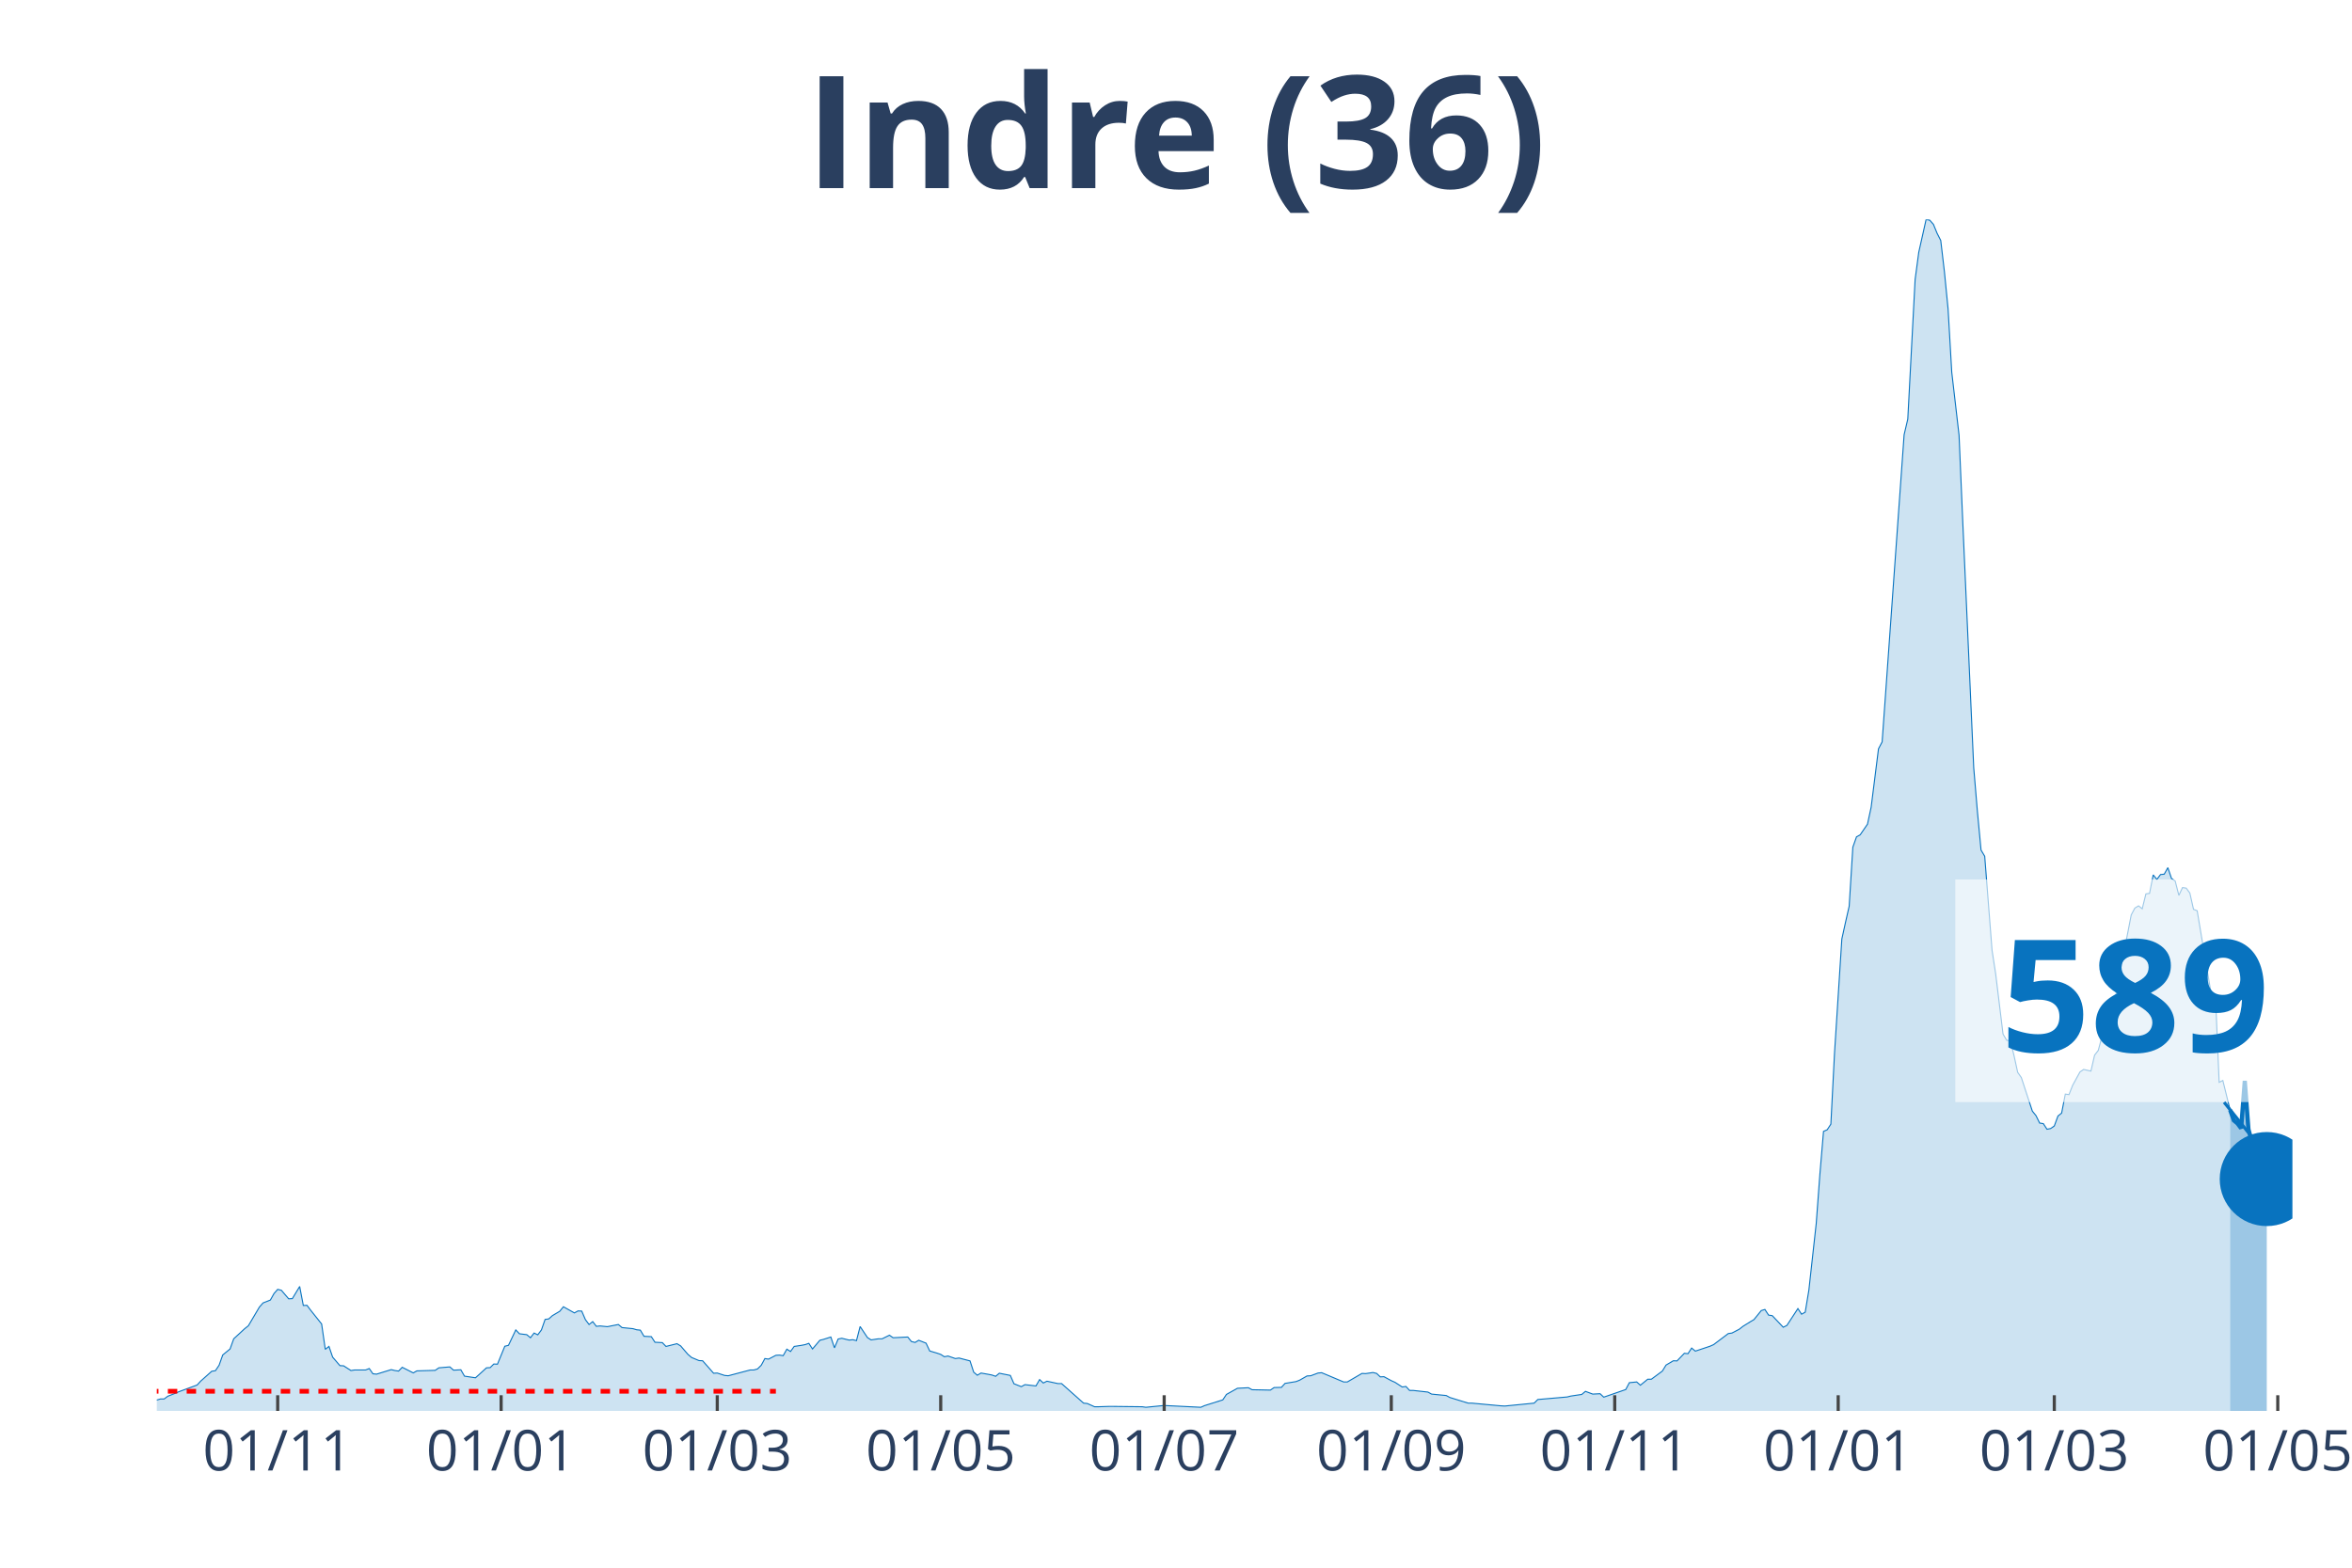
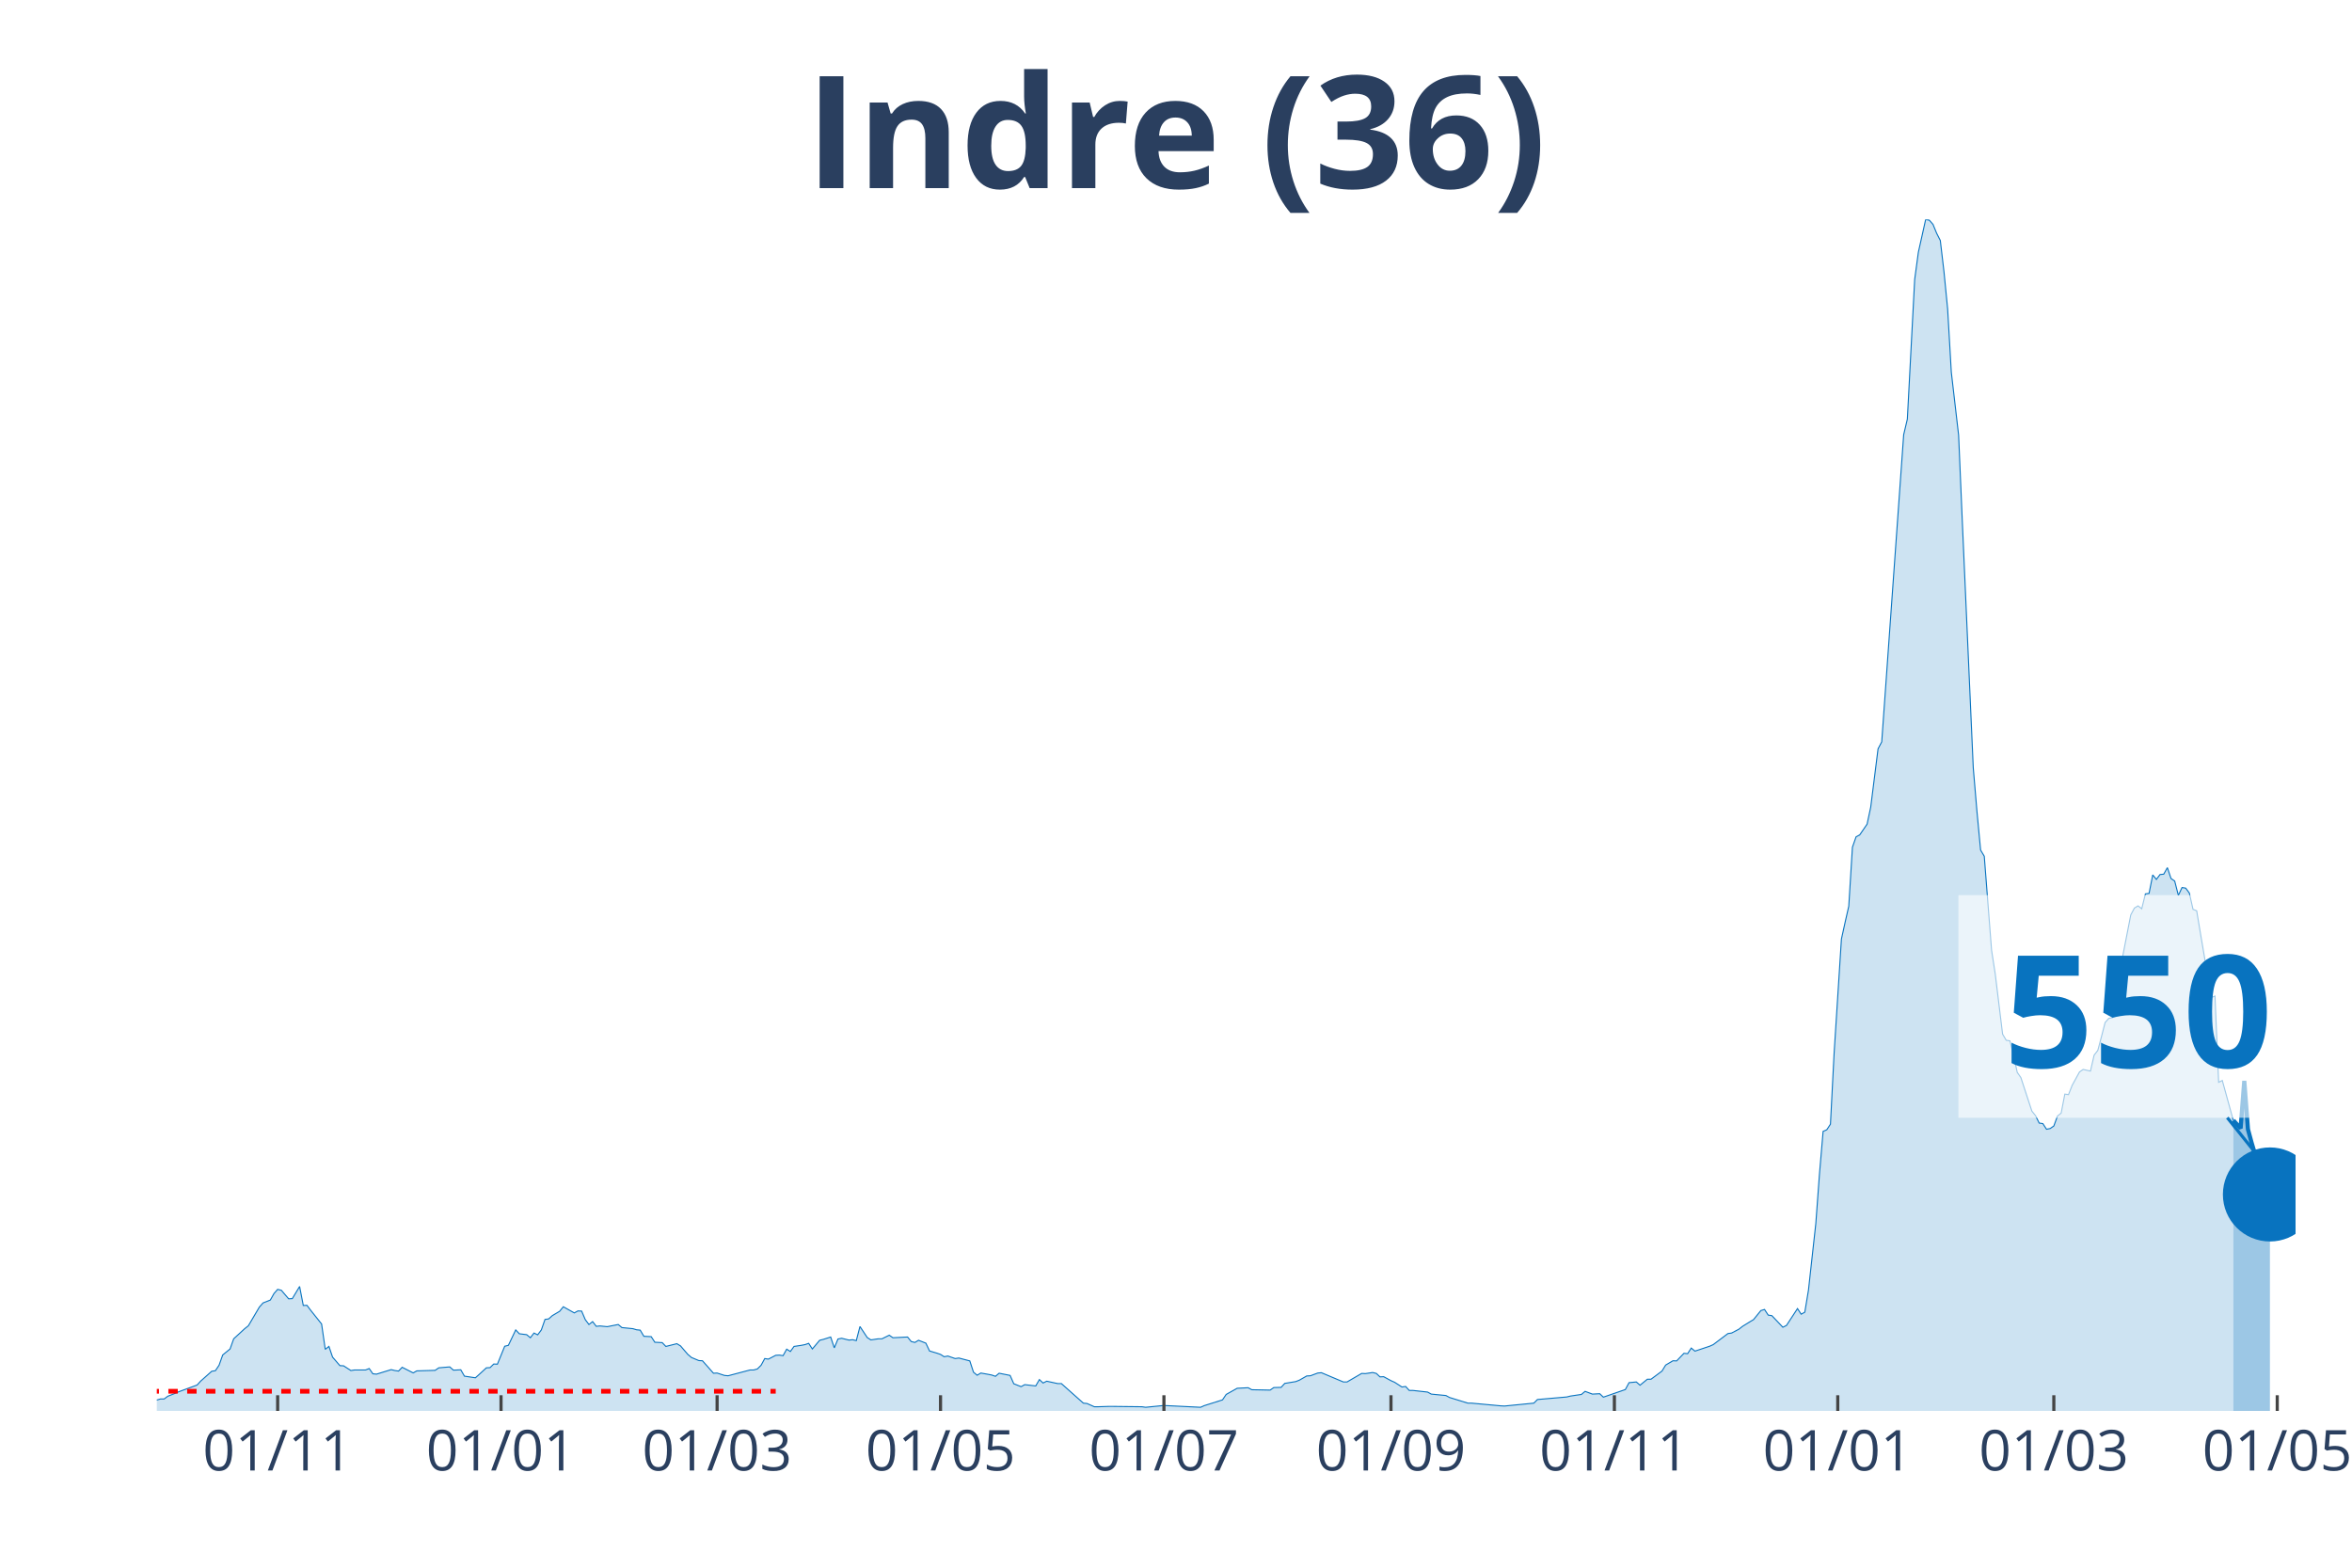
<svg xmlns="http://www.w3.org/2000/svg" class="main-svg" width="1125" height="750" style="" viewBox="0 0 750 500">
  <rect x="0" y="0" width="750" height="500" style="fill: rgb(0, 0, 0); fill-opacity: 0;" />
-   <defs id="defs-01b59f">
+   <defs id="defs-0eedf2">
    <g class="clips">
-       <clipPath id="clip01b59fxyplot" class="plotclip">
-         <rect width="681" height="380" />
+       <clipPath id="clip0eedf2xyplot" class="plotclip">
+         <rect width="682" height="380" />
      </clipPath>
-       <clipPath class="axesclip" id="clip01b59fx">
-         <rect x="50" y="0" width="681" height="500" />
+       <clipPath class="axesclip" id="clip0eedf2x">
+         <rect x="50" y="0" width="682" height="500" />
      </clipPath>
-       <clipPath class="axesclip" id="clip01b59fy">
+       <clipPath class="axesclip" id="clip0eedf2y">
        <rect x="0" y="70" width="750" height="380" />
      </clipPath>
-       <clipPath class="axesclip" id="clip01b59fxy">
-         <rect x="50" y="70" width="681" height="380" />
+       <clipPath class="axesclip" id="clip0eedf2xy">
+         <rect x="50" y="70" width="682" height="380" />
      </clipPath>
    </g>
    <g class="gradients" />
  </defs>
  <g class="bglayer">
-     <rect class="bg" x="50" y="70" width="681" height="380" style="fill: rgb(0, 0, 0); fill-opacity: 0; stroke-width: 0;" />
+     <rect class="bg" x="50" y="70" width="682" height="380" style="fill: rgb(0, 0, 0); fill-opacity: 0; stroke-width: 0;" />
  </g>
  <g class="layer-below">
    <g class="imagelayer" />
    <g class="shapelayer" />
  </g>
  <g class="cartesianlayer">
    <g class="subplot xy">
      <g class="layer-subplot">
        <g class="shapelayer" />
        <g class="imagelayer" />
      </g>
      <g class="gridlayer">
        <g class="x">
-           <path class="xgrid crisp" transform="translate(88.55,0)" d="M0,70v380" style="stroke: rgb(255, 255, 255); stroke-opacity: 1; stroke-width: 1px;" />
-           <path class="xgrid crisp" transform="translate(159.8,0)" d="M0,70v380" style="stroke: rgb(255, 255, 255); stroke-opacity: 1; stroke-width: 1px;" />
-           <path class="xgrid crisp" transform="translate(228.72,0)" d="M0,70v380" style="stroke: rgb(255, 255, 255); stroke-opacity: 1; stroke-width: 1px;" />
-           <path class="xgrid crisp" transform="translate(299.97,0)" d="M0,70v380" style="stroke: rgb(255, 255, 255); stroke-opacity: 1; stroke-width: 1px;" />
-           <path class="xgrid crisp" transform="translate(371.23,0)" d="M0,70v380" style="stroke: rgb(255, 255, 255); stroke-opacity: 1; stroke-width: 1px;" />
-           <path class="xgrid crisp" transform="translate(443.65,0)" d="M0,70v380" style="stroke: rgb(255, 255, 255); stroke-opacity: 1; stroke-width: 1px;" />
-           <path class="xgrid crisp" transform="translate(514.9,0)" d="M0,70v380" style="stroke: rgb(255, 255, 255); stroke-opacity: 1; stroke-width: 1px;" />
-           <path class="xgrid crisp" transform="translate(586.16,0)" d="M0,70v380" style="stroke: rgb(255, 255, 255); stroke-opacity: 1; stroke-width: 1px;" />
-           <path class="xgrid crisp" transform="translate(655.07,0)" d="M0,70v380" style="stroke: rgb(255, 255, 255); stroke-opacity: 1; stroke-width: 1px;" />
-           <path class="xgrid crisp" transform="translate(726.33,0)" d="M0,70v380" style="stroke: rgb(255, 255, 255); stroke-opacity: 1; stroke-width: 1px;" />
+           <path class="xgrid crisp" transform="translate(88.54,0)" d="M0,70v380" style="stroke: rgb(255, 255, 255); stroke-opacity: 1; stroke-width: 1px;" />
+           <path class="xgrid crisp" transform="translate(159.77,0)" d="M0,70v380" style="stroke: rgb(255, 255, 255); stroke-opacity: 1; stroke-width: 1px;" />
+           <path class="xgrid crisp" transform="translate(228.67,0)" d="M0,70v380" style="stroke: rgb(255, 255, 255); stroke-opacity: 1; stroke-width: 1px;" />
+           <path class="xgrid crisp" transform="translate(299.91,0)" d="M0,70v380" style="stroke: rgb(255, 255, 255); stroke-opacity: 1; stroke-width: 1px;" />
+           <path class="xgrid crisp" transform="translate(371.15,0)" d="M0,70v380" style="stroke: rgb(255, 255, 255); stroke-opacity: 1; stroke-width: 1px;" />
+           <path class="xgrid crisp" transform="translate(443.55,0)" d="M0,70v380" style="stroke: rgb(255, 255, 255); stroke-opacity: 1; stroke-width: 1px;" />
+           <path class="xgrid crisp" transform="translate(514.79,0)" d="M0,70v380" style="stroke: rgb(255, 255, 255); stroke-opacity: 1; stroke-width: 1px;" />
+           <path class="xgrid crisp" transform="translate(586.02,0)" d="M0,70v380" style="stroke: rgb(255, 255, 255); stroke-opacity: 1; stroke-width: 1px;" />
+           <path class="xgrid crisp" transform="translate(654.92,0)" d="M0,70v380" style="stroke: rgb(255, 255, 255); stroke-opacity: 1; stroke-width: 1px;" />
+           <path class="xgrid crisp" transform="translate(726.16,0)" d="M0,70v380" style="stroke: rgb(255, 255, 255); stroke-opacity: 1; stroke-width: 1px;" />
        </g>
        <g class="y" />
      </g>
      <g class="zerolinelayer" />
      <path class="xlines-below" />
      <path class="ylines-below" />
      <g class="overlines-below" />
      <g class="xaxislayer-below" />
      <g class="yaxislayer-below" />
      <g class="overaxes-below" />
-       <g class="plot" transform="translate(50, 70)" clip-path="url('#clip01b59fxyplot')">
+       <g class="plot" transform="translate(50, 70)" clip-path="url('#clip0eedf2xyplot')">
        <g class="scatterlayer mlayer">
-           <g class="trace scatter trace1d771f" style="stroke-miterlimit: 2;">
+           <g class="trace scatter tracea563ea" style="stroke-miterlimit: 2;">
            <g class="fills">
              <g>
-                 <path class="js-fill" d="M661.14,380L-158.86,380L-158.86,379.36L-116.81,379.77L-115.64,379.77L-86.44,379.94L-85.27,379.94L-45.56,378.96L-44.39,378.56L-39.72,376.71L-38.55,376.71L-23.36,377.69L-22.19,377.57L-18.69,376.3L-17.52,375.55L-15.19,375.09L-14.02,375.2L-12.85,374.68L-11.68,375.67L-3.5,376.65L-2.34,376.53L0,376.53L1.17,376.19L2.34,376.19L3.5,375.32L5.84,374.4L7.01,373.88L12.85,371.74L14.02,370.47L17.52,367.35L18.69,367.17L19.86,365.44L21.03,362.15L23.36,360.24L24.53,357L28.03,353.77L29.2,352.84L32.71,346.89L33.87,345.56L36.21,344.64L37.38,342.56L38.55,341.23L39.72,341.52L42.05,344.24L43.22,344.18L45.56,340.31L46.72,346.37L47.89,346.32L49.06,347.88L52.56,352.27L53.73,360.36L54.9,359.43L56.07,362.84L58.4,365.56L59.57,365.61L61.91,367.12L63.08,366.94L66.58,366.94L67.75,366.48L68.92,368.16L70.09,368.27L74.76,366.83L75.93,367.12L77.09,367.29L78.26,366.08L81.77,367.87L82.93,367.23L88.78,367.06L89.94,366.25L93.45,365.96L94.62,367L96.95,366.88L98.12,368.91L101.62,369.43L102.79,368.39L105.13,366.25L106.3,366.19L107.46,365.04L108.63,365.09L110.97,359.37L112.14,359.08L114.47,354.17L115.64,355.39L117.98,355.68L119.15,356.66L120.31,355.16L121.48,355.73L122.65,354.17L123.82,350.82L124.99,350.65L126.15,349.61L128.49,348.22L129.66,346.78L133.16,348.74L134.33,348.11L135.5,348.16L136.67,350.88L137.84,352.44L139,351.52L140.17,353.02L141.34,352.9L143.68,353.13L144.84,352.9L147.18,352.44L148.35,353.42L151.85,353.77L153.02,354.12L154.19,354.23L155.36,356.2L157.69,356.31L158.86,358.1L161.2,358.22L162.37,359.43L165.87,358.56L167.04,359.26L169.37,361.97L170.54,362.96L172.88,363.94L174.05,364L177.55,367.98L178.72,367.92L181.05,368.68L182.22,368.79L189.23,366.94L190.4,366.94L191.57,366.6L192.74,365.44L193.9,363.3L195.07,363.48L197.41,362.26L198.58,362.2L199.74,362.38L200.91,360.3L202.08,361.05L203.25,359.43L205.58,359.08L206.75,358.85L207.92,358.45L209.09,360.24L211.43,357.47L212.59,357.18L214.93,356.43L216.1,359.89L217.27,357.06L218.43,356.83L220.77,357.41L221.94,357.29L223.11,357.58L224.27,353.08L226.61,356.6L227.78,357.35L230.11,357L231.28,357L233.62,355.85L234.79,356.66L239.46,356.43L240.63,357.87L241.8,358.16L242.96,357.47L245.3,358.39L246.47,360.88L248.8,361.57L249.97,361.97L251.14,362.72L252.31,362.49L254.64,363.3L255.81,363.13L259.32,364.05L260.49,367.64L261.65,368.62L262.82,367.92L265.16,368.33L266.33,368.56L267.49,368.96L268.66,367.98L272.17,368.68L273.33,371.33L275.67,372.26L276.84,371.62L280.34,372.03L281.51,370L282.68,371.1L283.85,370.52L287.35,371.28L288.52,371.28L295.53,377.52L296.7,377.63L299.03,378.67L300.2,378.67L303.7,378.56L304.87,378.56L314.22,378.67L315.39,378.84L320.06,378.38L321.23,378.27L332.91,378.84L334.08,378.32L339.92,376.48L341.08,374.74L344.59,372.78L345.76,372.72L348.09,372.6L349.26,373.24L355.1,373.36L356.27,372.55L358.61,372.49L359.77,371.22L363.28,370.64L364.45,370.18L366.78,368.85L367.95,368.79L370.29,367.92L371.45,367.81L378.46,370.76L379.63,370.76L384.3,368.04L385.47,368.1L387.81,367.75L388.98,368.04L390.14,369.14L391.31,369.08L393.65,370.35L394.82,370.87L397.15,372.37L398.32,372.2L399.49,373.47L400.66,373.47L405.33,373.99L406.5,374.63L411.17,375.09L412.34,375.72L418.18,377.52L419.35,377.52L428.69,378.38L429.86,378.44L439.2,377.52L440.37,376.36L449.72,375.55L450.89,375.26L454.39,374.74L455.56,373.76L457.89,374.63L459.06,374.57L460.23,374.51L461.4,375.61L468.41,373.18L469.57,370.99L471.91,370.76L473.08,371.8L475.42,369.89L476.58,369.89L480.09,367.29L481.26,365.38L483.59,364L484.76,364.05L487.1,361.63L488.26,361.74L489.43,359.95L490.6,360.93L495.27,359.37L496.44,358.85L501.11,355.33L502.28,355.16L504.62,353.94L505.79,353.02L508.12,351.57L509.29,350.88L511.63,347.99L512.79,347.64L513.96,349.44L515.13,349.61L518.63,353.31L519.8,352.73L523.31,347.36L524.48,349.15L525.64,348.51L526.81,341.46L529.15,320.26L530.32,304.54L531.48,290.85L532.65,290.33L533.82,288.54L534.99,265.83L537.32,229.49L538.49,224.18L539.66,219.03L540.83,200.2L542,196.9L543.16,196.27L545.5,192.86L546.67,187.43L549.01,168.82L550.17,166.63L557.18,68.64L558.35,63.67L560.69,19.12L561.85,10.46L564.19,0L565.36,0.23L566.53,1.56L567.69,4.39L568.86,6.7L570.03,16.64L571.2,28.54L572.37,48.71L574.7,68.81L575.87,96.14L579.38,174.89L580.54,188.7L581.71,201.12L582.88,203.09L585.22,233.07L586.38,240.64L588.72,259.82L589.89,261.79L591.06,261.96L592.22,266.64L593.39,272.01L594.56,273.69L598.07,284.38L599.23,285.82L600.4,288.19L601.57,288.37L602.74,290.16L603.91,289.93L605.07,289.12L606.24,285.94L607.41,285.01L608.58,278.95L609.75,279.12L610.91,276.17L613.25,271.9L614.42,271.09L616.75,271.61L617.92,266.53L619.09,265.02L620.26,260.63L621.43,256.13L622.6,254.8L623.76,254.57L624.93,245.78L629.6,221.81L630.77,219.61L631.94,218.92L633.11,219.84L634.28,215.1L635.44,214.93L636.61,209.04L637.78,210.48L638.95,208.92L640.12,208.81L641.28,206.73L642.45,210.19L643.62,211L644.79,215.57L645.96,213.08L647.13,213.26L648.29,214.82L649.46,220.02L650.63,220.48L651.8,227.47L655.3,248.15L656.47,247.69L657.64,275.19L658.81,274.61L661.14,284.03" style="fill: rgb(8, 115, 191); fill-opacity: 0.2; stroke-width: 0;" />
+                 <path class="js-fill" d="M662.15,380L-158.82,380L-158.82,379.36L-116.78,379.77L-115.61,379.77L-86.42,379.94L-85.25,379.94L-45.54,378.96L-44.38,378.56L-39.71,376.71L-38.54,376.71L-23.36,377.69L-22.19,377.57L-18.68,376.3L-17.52,375.55L-15.18,375.09L-14.01,375.2L-12.85,374.68L-11.68,375.67L-3.5,376.65L-2.34,376.53L0,376.53L1.17,376.19L2.34,376.19L3.5,375.32L5.84,374.4L7.01,373.88L12.85,371.74L14.01,370.47L17.52,367.35L18.68,367.17L19.85,365.44L21.02,362.15L23.36,360.24L24.52,357L28.03,353.77L29.2,352.84L32.7,346.89L33.87,345.56L36.2,344.64L37.37,342.56L38.54,341.23L39.71,341.52L42.04,344.24L43.21,344.18L45.54,340.31L46.71,346.37L47.88,346.32L49.05,347.88L52.55,352.27L53.72,360.36L54.89,359.43L56.05,362.84L58.39,365.56L59.56,365.61L61.89,367.12L63.06,366.94L66.57,366.94L67.73,366.48L68.9,368.16L70.07,368.27L74.74,366.83L75.91,367.12L77.08,367.29L78.24,366.08L81.75,367.87L82.91,367.23L88.75,367.06L89.92,366.25L93.42,365.96L94.59,367L96.93,366.88L98.1,368.91L101.6,369.43L102.77,368.39L105.1,366.25L106.27,366.19L107.44,365.04L108.61,365.09L110.94,359.37L112.11,359.08L114.45,354.17L115.61,355.39L117.95,355.68L119.12,356.66L120.28,355.16L121.45,355.73L122.62,354.17L123.79,350.82L124.96,350.65L126.12,349.61L128.46,348.22L129.63,346.78L133.13,348.74L134.3,348.11L135.47,348.16L136.63,350.88L137.8,352.44L138.97,351.52L140.14,353.02L141.3,352.9L143.64,353.13L144.81,352.9L147.14,352.44L148.31,353.42L151.82,353.77L152.98,354.12L154.15,354.23L155.32,356.2L157.65,356.31L158.82,358.1L161.16,358.22L162.33,359.43L165.83,358.56L167,359.26L169.33,361.97L170.5,362.96L172.84,363.94L174,364L177.51,367.98L178.67,367.92L181.01,368.68L182.18,368.79L189.18,366.94L190.35,366.94L191.52,366.6L192.69,365.44L193.86,363.3L195.02,363.48L197.36,362.26L198.53,362.2L199.7,362.38L200.86,360.3L202.03,361.05L203.2,359.43L205.53,359.08L206.7,358.85L207.87,358.45L209.04,360.24L211.37,357.47L212.54,357.18L214.88,356.43L216.04,359.89L217.21,357.06L218.38,356.83L220.72,357.41L221.88,357.29L223.05,357.58L224.22,353.08L226.55,356.6L227.72,357.35L230.06,357L231.23,357L233.56,355.85L234.73,356.66L239.4,356.43L240.57,357.87L241.74,358.16L242.9,357.47L245.24,358.39L246.41,360.88L248.74,361.57L249.91,361.97L251.08,362.72L252.25,362.49L254.58,363.3L255.75,363.13L259.25,364.05L260.42,367.64L261.59,368.62L262.76,367.92L265.09,368.33L266.26,368.56L267.43,368.96L268.6,367.98L272.1,368.68L273.27,371.33L275.6,372.26L276.77,371.62L280.27,372.03L281.44,370L282.61,371.1L283.78,370.52L287.28,371.28L288.45,371.28L295.46,377.52L296.62,377.63L298.96,378.67L300.13,378.67L303.63,378.56L304.8,378.56L314.14,378.67L315.31,378.84L319.98,378.38L321.15,378.27L332.83,378.84L333.99,378.32L339.83,376.48L341,374.74L344.5,372.78L345.67,372.72L348.01,372.6L349.17,373.24L355.01,373.36L356.18,372.55L358.52,372.49L359.68,371.22L363.19,370.64L364.36,370.18L366.69,368.85L367.86,368.79L370.2,367.92L371.36,367.81L378.37,370.76L379.54,370.76L384.21,368.04L385.38,368.1L387.71,367.75L388.88,368.04L390.05,369.14L391.22,369.08L393.55,370.35L394.72,370.87L397.05,372.37L398.22,372.2L399.39,373.47L400.56,373.47L405.23,373.99L406.4,374.63L411.07,375.09L412.24,375.72L418.08,377.52L419.24,377.52L428.59,378.38L429.75,378.44L439.1,377.52L440.26,376.36L449.61,375.55L450.77,375.26L454.28,374.74L455.45,373.76L457.78,374.63L458.95,374.57L460.12,374.51L461.28,375.61L468.29,373.18L469.46,370.99L471.79,370.76L472.96,371.8L475.3,369.89L476.47,369.89L479.97,367.29L481.14,365.38L483.47,364L484.64,364.05L486.98,361.63L488.14,361.74L489.31,359.95L490.48,360.93L495.15,359.37L496.32,358.85L500.99,355.33L502.16,355.16L504.49,353.94L505.66,353.02L508,351.57L509.16,350.88L511.5,347.99L512.67,347.64L513.84,349.44L515,349.61L518.51,353.31L519.67,352.73L523.18,347.36L524.35,349.15L525.51,348.51L526.68,341.46L529.02,320.26L530.18,304.54L531.35,290.85L532.52,290.33L533.69,288.54L534.86,265.83L537.19,229.49L538.36,224.18L539.53,219.03L540.7,200.2L541.86,196.9L543.03,196.27L545.37,192.86L546.53,187.43L548.87,168.82L550.04,166.63L557.04,68.64L558.21,63.67L560.55,19.12L561.72,10.46L564.05,0L565.22,0.23L566.39,1.56L567.55,4.39L568.72,6.7L569.89,16.64L571.06,28.54L572.23,48.71L574.56,68.81L575.73,96.14L579.23,174.89L580.4,188.7L581.57,201.12L582.74,203.09L585.07,233.07L586.24,240.64L588.58,259.82L589.74,261.79L590.91,261.96L592.08,266.64L593.25,272.01L594.41,273.69L597.92,284.38L599.09,285.82L600.25,288.19L601.42,288.37L602.59,290.16L603.76,289.93L604.92,289.12L606.09,285.94L607.26,285.01L608.43,278.95L609.6,279.12L610.76,276.17L613.1,271.9L614.27,271.09L616.6,271.61L617.77,266.53L618.94,265.02L620.11,260.63L621.27,256.13L622.44,254.8L623.61,254.57L624.78,245.78L629.45,221.81L630.62,219.61L631.78,218.92L632.95,219.84L634.12,215.1L635.29,214.93L636.46,209.04L637.62,210.48L638.79,208.92L639.96,208.81L641.13,206.73L642.29,210.19L643.46,211L644.63,215.57L645.8,213.08L646.97,213.26L648.13,214.82L649.3,220.02L650.47,220.48L651.64,227.47L655.14,248.15L656.31,247.69L657.48,275.19L658.64,274.61L662.15,287.33" style="fill: rgb(8, 115, 191); fill-opacity: 0.2; stroke-width: 0;" />
              </g>
            </g>
            <g class="errorbars" />
            <g class="lines">
-               <path class="js-line" d="M-158.86,379.36L-116.81,379.77L-115.64,379.77L-86.44,379.94L-85.27,379.94L-45.56,378.96L-44.39,378.56L-39.72,376.71L-38.55,376.71L-23.36,377.69L-22.19,377.57L-18.69,376.3L-17.52,375.55L-15.19,375.09L-14.02,375.2L-12.85,374.68L-11.68,375.67L-3.5,376.65L-2.34,376.53L0,376.53L1.17,376.19L2.34,376.19L3.5,375.32L5.84,374.4L7.01,373.88L12.85,371.74L14.02,370.47L17.52,367.35L18.69,367.17L19.86,365.44L21.03,362.15L23.36,360.24L24.53,357L28.03,353.77L29.2,352.84L32.71,346.89L33.87,345.56L36.21,344.64L37.38,342.56L38.55,341.23L39.72,341.52L42.05,344.24L43.22,344.18L45.56,340.31L46.72,346.37L47.89,346.32L49.06,347.88L52.56,352.27L53.73,360.36L54.9,359.43L56.07,362.84L58.4,365.56L59.57,365.61L61.91,367.12L63.08,366.94L66.58,366.94L67.75,366.48L68.92,368.16L70.09,368.27L74.76,366.83L75.93,367.12L77.09,367.29L78.26,366.08L81.77,367.87L82.93,367.23L88.78,367.06L89.94,366.25L93.45,365.96L94.62,367L96.95,366.88L98.12,368.91L101.62,369.43L102.79,368.39L105.13,366.25L106.3,366.19L107.46,365.04L108.63,365.09L110.97,359.37L112.14,359.08L114.47,354.17L115.64,355.39L117.98,355.68L119.15,356.66L120.31,355.16L121.48,355.73L122.65,354.17L123.82,350.82L124.99,350.65L126.15,349.61L128.49,348.22L129.66,346.78L133.16,348.74L134.33,348.11L135.5,348.16L136.67,350.88L137.84,352.44L139,351.52L140.17,353.02L141.34,352.9L143.68,353.13L144.84,352.9L147.18,352.44L148.35,353.42L151.85,353.77L153.02,354.12L154.19,354.23L155.36,356.2L157.69,356.31L158.86,358.1L161.2,358.22L162.37,359.43L165.87,358.56L167.04,359.26L169.37,361.97L170.54,362.96L172.88,363.94L174.05,364L177.55,367.98L178.72,367.92L181.05,368.68L182.22,368.79L189.23,366.94L190.4,366.94L191.57,366.6L192.74,365.44L193.9,363.3L195.07,363.48L197.41,362.26L198.58,362.2L199.74,362.38L200.91,360.3L202.08,361.05L203.25,359.43L205.58,359.08L206.75,358.85L207.92,358.45L209.09,360.24L211.43,357.47L212.59,357.18L214.93,356.43L216.1,359.89L217.27,357.06L218.43,356.83L220.77,357.41L221.94,357.29L223.11,357.58L224.27,353.08L226.61,356.6L227.78,357.35L230.11,357L231.28,357L233.62,355.85L234.79,356.66L239.46,356.43L240.63,357.87L241.8,358.16L242.96,357.47L245.3,358.39L246.47,360.88L248.8,361.57L249.97,361.97L251.14,362.72L252.31,362.49L254.64,363.3L255.81,363.13L259.32,364.05L260.49,367.64L261.65,368.62L262.82,367.92L265.16,368.33L266.33,368.56L267.49,368.96L268.66,367.98L272.17,368.68L273.33,371.33L275.67,372.26L276.84,371.62L280.34,372.03L281.51,370L282.68,371.1L283.85,370.52L287.35,371.28L288.52,371.28L295.53,377.52L296.7,377.63L299.03,378.67L300.2,378.67L303.7,378.56L304.87,378.56L314.22,378.67L315.39,378.84L320.06,378.38L321.23,378.27L332.91,378.84L334.08,378.32L339.92,376.48L341.08,374.74L344.59,372.78L345.76,372.72L348.09,372.6L349.26,373.24L355.1,373.36L356.27,372.55L358.61,372.49L359.77,371.22L363.28,370.64L364.45,370.18L366.78,368.85L367.95,368.79L370.29,367.92L371.45,367.81L378.46,370.76L379.63,370.76L384.3,368.04L385.47,368.1L387.81,367.75L388.98,368.04L390.14,369.14L391.31,369.08L393.65,370.35L394.82,370.87L397.15,372.37L398.32,372.2L399.49,373.47L400.66,373.47L405.33,373.99L406.5,374.63L411.17,375.09L412.34,375.72L418.18,377.52L419.35,377.52L428.69,378.38L429.86,378.44L439.2,377.52L440.37,376.36L449.72,375.55L450.89,375.26L454.39,374.74L455.56,373.76L457.89,374.63L459.06,374.57L460.23,374.51L461.4,375.61L468.41,373.18L469.57,370.99L471.91,370.76L473.08,371.8L475.42,369.89L476.58,369.89L480.09,367.29L481.26,365.38L483.59,364L484.76,364.05L487.1,361.63L488.26,361.74L489.43,359.95L490.6,360.93L495.27,359.37L496.44,358.85L501.11,355.33L502.28,355.16L504.62,353.94L505.79,353.02L508.12,351.57L509.29,350.88L511.63,347.99L512.79,347.64L513.96,349.44L515.13,349.61L518.63,353.31L519.8,352.73L523.31,347.36L524.48,349.15L525.64,348.51L526.81,341.46L529.15,320.26L530.32,304.54L531.48,290.85L532.65,290.33L533.82,288.54L534.99,265.83L537.32,229.49L538.49,224.18L539.66,219.03L540.83,200.2L542,196.9L543.16,196.27L545.5,192.86L546.67,187.43L549.01,168.82L550.17,166.63L557.18,68.64L558.35,63.67L560.69,19.12L561.85,10.46L564.19,0L565.36,0.23L566.53,1.56L567.69,4.39L568.86,6.7L570.03,16.64L571.2,28.54L572.37,48.71L574.7,68.81L575.87,96.14L579.38,174.89L580.54,188.7L581.71,201.12L582.88,203.09L585.22,233.07L586.38,240.64L588.72,259.82L589.89,261.79L591.06,261.96L592.22,266.64L593.39,272.01L594.56,273.69L598.07,284.38L599.23,285.82L600.4,288.19L601.57,288.37L602.74,290.16L603.91,289.93L605.07,289.12L606.24,285.94L607.41,285.01L608.58,278.95L609.75,279.12L610.91,276.17L613.25,271.9L614.42,271.09L616.75,271.61L617.92,266.53L619.09,265.02L620.26,260.63L621.43,256.13L622.6,254.8L623.76,254.57L624.93,245.78L629.6,221.81L630.77,219.61L631.94,218.92L633.11,219.84L634.28,215.1L635.44,214.93L636.61,209.04L637.78,210.48L638.95,208.92L640.12,208.81L641.28,206.73L642.45,210.19L643.62,211L644.79,215.57L645.96,213.08L647.13,213.26L648.29,214.82L649.46,220.02L650.63,220.48L651.8,227.47L655.3,248.15L656.47,247.69L657.64,275.19L658.81,274.61L661.14,284.03" style="vector-effect: non-scaling-stroke; fill: none; stroke: rgb(8, 115, 191); stroke-opacity: 1; stroke-width: 0.5px; opacity: 1;" />
+               <path class="js-line" d="M-158.82,379.36L-116.78,379.77L-115.61,379.77L-86.42,379.94L-85.25,379.94L-45.54,378.96L-44.38,378.56L-39.71,376.71L-38.54,376.71L-23.36,377.69L-22.19,377.57L-18.68,376.3L-17.52,375.55L-15.18,375.09L-14.01,375.2L-12.85,374.68L-11.68,375.67L-3.5,376.65L-2.34,376.53L0,376.53L1.17,376.19L2.34,376.19L3.5,375.32L5.84,374.4L7.01,373.88L12.85,371.74L14.01,370.47L17.52,367.35L18.68,367.17L19.85,365.44L21.02,362.15L23.36,360.24L24.52,357L28.03,353.77L29.2,352.84L32.7,346.89L33.87,345.56L36.2,344.64L37.37,342.56L38.54,341.23L39.71,341.52L42.04,344.24L43.21,344.18L45.54,340.31L46.71,346.37L47.88,346.32L49.05,347.88L52.55,352.27L53.72,360.36L54.89,359.43L56.05,362.84L58.39,365.56L59.56,365.61L61.89,367.12L63.06,366.94L66.57,366.94L67.73,366.48L68.9,368.16L70.07,368.27L74.74,366.83L75.91,367.12L77.08,367.29L78.24,366.08L81.75,367.87L82.91,367.23L88.75,367.06L89.92,366.25L93.42,365.96L94.59,367L96.93,366.88L98.1,368.91L101.6,369.43L102.77,368.39L105.1,366.25L106.27,366.19L107.44,365.04L108.61,365.09L110.94,359.37L112.11,359.08L114.45,354.17L115.61,355.39L117.95,355.68L119.12,356.66L120.28,355.16L121.45,355.73L122.62,354.17L123.79,350.82L124.96,350.65L126.12,349.61L128.46,348.22L129.63,346.78L133.13,348.74L134.3,348.11L135.47,348.16L136.63,350.88L137.8,352.44L138.97,351.52L140.14,353.02L141.3,352.9L143.64,353.13L144.81,352.9L147.14,352.44L148.31,353.42L151.82,353.77L152.98,354.12L154.15,354.23L155.32,356.2L157.65,356.31L158.82,358.1L161.16,358.22L162.33,359.43L165.83,358.56L167,359.26L169.33,361.97L170.5,362.96L172.84,363.94L174,364L177.51,367.98L178.67,367.92L181.01,368.68L182.18,368.79L189.18,366.94L190.35,366.94L191.52,366.6L192.69,365.44L193.86,363.3L195.02,363.48L197.36,362.26L198.53,362.2L199.7,362.38L200.86,360.3L202.03,361.05L203.2,359.43L205.53,359.08L206.7,358.85L207.87,358.45L209.04,360.24L211.37,357.47L212.54,357.18L214.88,356.43L216.04,359.89L217.21,357.06L218.38,356.83L220.72,357.41L221.88,357.29L223.05,357.58L224.22,353.08L226.55,356.6L227.72,357.35L230.06,357L231.23,357L233.56,355.85L234.73,356.66L239.4,356.43L240.57,357.87L241.74,358.16L242.9,357.47L245.24,358.39L246.41,360.88L248.74,361.57L249.91,361.97L251.08,362.72L252.25,362.49L254.58,363.3L255.75,363.13L259.25,364.05L260.42,367.64L261.59,368.62L262.76,367.92L265.09,368.33L266.26,368.56L267.43,368.96L268.6,367.98L272.1,368.68L273.27,371.33L275.6,372.26L276.77,371.62L280.27,372.03L281.44,370L282.61,371.1L283.78,370.52L287.28,371.28L288.45,371.28L295.46,377.52L296.62,377.63L298.96,378.67L300.13,378.67L303.63,378.56L304.8,378.56L314.14,378.67L315.31,378.84L319.98,378.38L321.15,378.27L332.83,378.84L333.99,378.32L339.83,376.48L341,374.74L344.5,372.78L345.67,372.72L348.01,372.6L349.17,373.24L355.01,373.36L356.18,372.55L358.52,372.49L359.68,371.22L363.19,370.64L364.36,370.18L366.69,368.85L367.86,368.79L370.2,367.92L371.36,367.81L378.37,370.76L379.54,370.76L384.21,368.04L385.38,368.1L387.71,367.75L388.88,368.04L390.05,369.14L391.22,369.08L393.55,370.35L394.72,370.87L397.05,372.37L398.22,372.2L399.39,373.47L400.56,373.47L405.23,373.99L406.4,374.63L411.07,375.09L412.24,375.72L418.08,377.52L419.24,377.52L428.59,378.38L429.75,378.44L439.1,377.52L440.26,376.36L449.61,375.55L450.77,375.26L454.28,374.74L455.45,373.76L457.78,374.63L458.95,374.57L460.12,374.51L461.28,375.61L468.29,373.18L469.46,370.99L471.79,370.76L472.96,371.8L475.3,369.89L476.47,369.89L479.97,367.29L481.14,365.38L483.47,364L484.64,364.05L486.98,361.63L488.14,361.74L489.31,359.95L490.48,360.93L495.15,359.37L496.32,358.85L500.99,355.33L502.16,355.16L504.49,353.94L505.66,353.02L508,351.57L509.16,350.88L511.5,347.99L512.67,347.64L513.84,349.44L515,349.61L518.51,353.31L519.67,352.73L523.18,347.36L524.35,349.15L525.51,348.51L526.68,341.46L529.02,320.26L530.18,304.54L531.35,290.85L532.52,290.33L533.69,288.54L534.86,265.83L537.19,229.49L538.36,224.18L539.53,219.03L540.7,200.2L541.86,196.9L543.03,196.27L545.37,192.86L546.53,187.43L548.87,168.82L550.04,166.63L557.04,68.64L558.21,63.67L560.55,19.12L561.72,10.46L564.05,0L565.22,0.23L566.39,1.56L567.55,4.39L568.72,6.7L569.89,16.64L571.06,28.54L572.23,48.71L574.56,68.81L575.73,96.14L579.23,174.89L580.4,188.7L581.57,201.12L582.74,203.09L585.07,233.07L586.24,240.64L588.58,259.82L589.74,261.79L590.91,261.96L592.08,266.64L593.25,272.01L594.41,273.69L597.92,284.38L599.09,285.82L600.25,288.19L601.42,288.37L602.59,290.16L603.76,289.93L604.92,289.12L606.09,285.94L607.26,285.01L608.43,278.95L609.6,279.12L610.76,276.17L613.1,271.9L614.27,271.09L616.6,271.61L617.77,266.53L618.94,265.02L620.11,260.63L621.27,256.13L622.44,254.8L623.61,254.57L624.78,245.78L629.45,221.81L630.62,219.61L631.78,218.92L632.95,219.84L634.12,215.1L635.29,214.93L636.46,209.04L637.62,210.48L638.79,208.92L639.96,208.81L641.13,206.73L642.29,210.19L643.46,211L644.63,215.57L645.8,213.08L646.97,213.26L648.13,214.82L649.3,220.02L650.47,220.48L651.64,227.47L655.14,248.15L656.31,247.69L657.48,275.19L658.64,274.61L662.15,287.33" style="vector-effect: non-scaling-stroke; fill: none; stroke: rgb(8, 115, 191); stroke-opacity: 1; stroke-width: 0.5px; opacity: 1;" />
            </g>
            <g class="points" />
            <g class="text" />
          </g>
-           <g class="trace scatter trace84be8f" style="stroke-miterlimit: 2;">
+           <g class="trace scatter tracec8bd79" style="stroke-miterlimit: 2;">
            <g class="fills">
              <g>
-                 <path class="js-fill" d="M672.82,380L661.14,380L661.14,284.03L662.31,287.33L663.48,288.31L664.65,289.87L665.81,274.73L666.98,290.16L668.15,294.49L671.66,306.22L672.82,306.05" style="fill: rgb(8, 115, 191); fill-opacity: 0.4; stroke-width: 0;" />
+                 <path class="js-fill" d="M673.83,380L662.15,380L662.15,287.33L664.48,289.87L665.65,274.73L666.82,290.16L667.99,294.49L671.49,306.22L672.66,306.05L673.83,310.96" style="fill: rgb(8, 115, 191); fill-opacity: 0.4; stroke-width: 0;" />
              </g>
            </g>
            <g class="errorbars" />
            <g class="lines">
-               <path class="js-line" d="M661.14,284.03L662.31,287.33L663.48,288.31L664.65,289.87L665.81,274.73L666.98,290.16L668.15,294.49L671.66,306.22L672.82,306.05" style="vector-effect: non-scaling-stroke; fill: none; stroke: rgb(8, 115, 191); stroke-opacity: 1; stroke-width: 2px; opacity: 1;" />
+               <path class="js-line" d="M662.15,287.33L664.48,289.87L665.65,274.73L666.82,290.16L667.99,294.49L671.49,306.22L672.66,306.05L673.83,310.96" style="vector-effect: non-scaling-stroke; fill: none; stroke: rgb(8, 115, 191); stroke-opacity: 1; stroke-width: 2px; opacity: 1;" />
            </g>
            <g class="points" />
            <g class="text" />
          </g>
-           <g class="trace scatter trace171de1" style="stroke-miterlimit: 2; opacity: 1;">
+           <g class="trace scatter trace39f844" style="stroke-miterlimit: 2; opacity: 1;">
            <g class="fills" />
            <g class="errorbars" />
            <g class="lines" />
            <g class="points">
-               <path class="point" transform="translate(672.82,306.05)" d="M15,0A15,15 0 1,1 0,-15A15,15 0 0,1 15,0Z" style="opacity: 1; stroke-width: 0px; fill: rgb(8, 115, 191); fill-opacity: 1;" />
+               <path class="point" transform="translate(673.83,310.96)" d="M15,0A15,15 0 1,1 0,-15A15,15 0 0,1 15,0Z" style="opacity: 1; stroke-width: 0px; fill: rgb(8, 115, 191); fill-opacity: 1;" />
            </g>
            <g class="text" />
          </g>
        </g>
      </g>
      <g class="overplot" />
      <path class="xlines-above crisp" style="fill: none; stroke-width: 1px; stroke: rgb(0, 0, 0); stroke-opacity: 0;" d="" />
      <path class="ylines-above crisp" style="fill: none;" d="M0,0" />
      <g class="overlines-above" />
      <g class="xaxislayer-above">
-         <path class="xtick ticks crisp" d="M0,450v-5" transform="translate(88.55,0)" style="stroke: rgb(68, 68, 68); stroke-opacity: 1; stroke-width: 1px;" />
-         <path class="xtick ticks crisp" d="M0,450v-5" transform="translate(159.8,0)" style="stroke: rgb(68, 68, 68); stroke-opacity: 1; stroke-width: 1px;" />
-         <path class="xtick ticks crisp" d="M0,450v-5" transform="translate(228.72,0)" style="stroke: rgb(68, 68, 68); stroke-opacity: 1; stroke-width: 1px;" />
-         <path class="xtick ticks crisp" d="M0,450v-5" transform="translate(299.97,0)" style="stroke: rgb(68, 68, 68); stroke-opacity: 1; stroke-width: 1px;" />
-         <path class="xtick ticks crisp" d="M0,450v-5" transform="translate(371.23,0)" style="stroke: rgb(68, 68, 68); stroke-opacity: 1; stroke-width: 1px;" />
-         <path class="xtick ticks crisp" d="M0,450v-5" transform="translate(443.65,0)" style="stroke: rgb(68, 68, 68); stroke-opacity: 1; stroke-width: 1px;" />
-         <path class="xtick ticks crisp" d="M0,450v-5" transform="translate(514.9,0)" style="stroke: rgb(68, 68, 68); stroke-opacity: 1; stroke-width: 1px;" />
-         <path class="xtick ticks crisp" d="M0,450v-5" transform="translate(586.16,0)" style="stroke: rgb(68, 68, 68); stroke-opacity: 1; stroke-width: 1px;" />
-         <path class="xtick ticks crisp" d="M0,450v-5" transform="translate(655.07,0)" style="stroke: rgb(68, 68, 68); stroke-opacity: 1; stroke-width: 1px;" />
-         <path class="xtick ticks crisp" d="M0,450v-5" transform="translate(726.33,0)" style="stroke: rgb(68, 68, 68); stroke-opacity: 1; stroke-width: 1px;" />
+         <path class="xtick ticks crisp" d="M0,450v-5" transform="translate(88.54,0)" style="stroke: rgb(68, 68, 68); stroke-opacity: 1; stroke-width: 1px;" />
+         <path class="xtick ticks crisp" d="M0,450v-5" transform="translate(159.77,0)" style="stroke: rgb(68, 68, 68); stroke-opacity: 1; stroke-width: 1px;" />
+         <path class="xtick ticks crisp" d="M0,450v-5" transform="translate(228.67,0)" style="stroke: rgb(68, 68, 68); stroke-opacity: 1; stroke-width: 1px;" />
+         <path class="xtick ticks crisp" d="M0,450v-5" transform="translate(299.91,0)" style="stroke: rgb(68, 68, 68); stroke-opacity: 1; stroke-width: 1px;" />
+         <path class="xtick ticks crisp" d="M0,450v-5" transform="translate(371.15,0)" style="stroke: rgb(68, 68, 68); stroke-opacity: 1; stroke-width: 1px;" />
+         <path class="xtick ticks crisp" d="M0,450v-5" transform="translate(443.55,0)" style="stroke: rgb(68, 68, 68); stroke-opacity: 1; stroke-width: 1px;" />
+         <path class="xtick ticks crisp" d="M0,450v-5" transform="translate(514.79,0)" style="stroke: rgb(68, 68, 68); stroke-opacity: 1; stroke-width: 1px;" />
+         <path class="xtick ticks crisp" d="M0,450v-5" transform="translate(586.02,0)" style="stroke: rgb(68, 68, 68); stroke-opacity: 1; stroke-width: 1px;" />
+         <path class="xtick ticks crisp" d="M0,450v-5" transform="translate(654.92,0)" style="stroke: rgb(68, 68, 68); stroke-opacity: 1; stroke-width: 1px;" />
+         <path class="xtick ticks crisp" d="M0,450v-5" transform="translate(726.16,0)" style="stroke: rgb(68, 68, 68); stroke-opacity: 1; stroke-width: 1px;" />
        <g class="xtick">
-           <text text-anchor="middle" x="0" y="469" transform="translate(88.55,0)" style="font-family: 'Open Sans', verdana, arial, sans-serif; font-size: 18px; fill: rgb(42, 63, 95); fill-opacity: 1; white-space: pre;">01/11</text>
+           <text text-anchor="middle" x="0" y="469" transform="translate(88.54,0)" style="font-family: 'Open Sans', verdana, arial, sans-serif; font-size: 18px; fill: rgb(42, 63, 95); fill-opacity: 1; white-space: pre;">01/11</text>
        </g>
        <g class="xtick">
-           <text text-anchor="middle" x="0" y="469" transform="translate(159.8,0)" style="font-family: 'Open Sans', verdana, arial, sans-serif; font-size: 18px; fill: rgb(42, 63, 95); fill-opacity: 1; white-space: pre;">01/01</text>
+           <text text-anchor="middle" x="0" y="469" transform="translate(159.77,0)" style="font-family: 'Open Sans', verdana, arial, sans-serif; font-size: 18px; fill: rgb(42, 63, 95); fill-opacity: 1; white-space: pre;">01/01</text>
        </g>
        <g class="xtick">
-           <text text-anchor="middle" x="0" y="469" transform="translate(228.72,0)" style="font-family: 'Open Sans', verdana, arial, sans-serif; font-size: 18px; fill: rgb(42, 63, 95); fill-opacity: 1; white-space: pre;">01/03</text>
+           <text text-anchor="middle" x="0" y="469" transform="translate(228.67,0)" style="font-family: 'Open Sans', verdana, arial, sans-serif; font-size: 18px; fill: rgb(42, 63, 95); fill-opacity: 1; white-space: pre;">01/03</text>
        </g>
        <g class="xtick">
-           <text text-anchor="middle" x="0" y="469" transform="translate(299.97,0)" style="font-family: 'Open Sans', verdana, arial, sans-serif; font-size: 18px; fill: rgb(42, 63, 95); fill-opacity: 1; white-space: pre;">01/05</text>
+           <text text-anchor="middle" x="0" y="469" transform="translate(299.91,0)" style="font-family: 'Open Sans', verdana, arial, sans-serif; font-size: 18px; fill: rgb(42, 63, 95); fill-opacity: 1; white-space: pre;">01/05</text>
        </g>
        <g class="xtick">
-           <text text-anchor="middle" x="0" y="469" transform="translate(371.23,0)" style="font-family: 'Open Sans', verdana, arial, sans-serif; font-size: 18px; fill: rgb(42, 63, 95); fill-opacity: 1; white-space: pre;">01/07</text>
+           <text text-anchor="middle" x="0" y="469" transform="translate(371.15,0)" style="font-family: 'Open Sans', verdana, arial, sans-serif; font-size: 18px; fill: rgb(42, 63, 95); fill-opacity: 1; white-space: pre;">01/07</text>
        </g>
        <g class="xtick">
-           <text text-anchor="middle" x="0" y="469" transform="translate(443.65,0)" style="font-family: 'Open Sans', verdana, arial, sans-serif; font-size: 18px; fill: rgb(42, 63, 95); fill-opacity: 1; white-space: pre;">01/09</text>
+           <text text-anchor="middle" x="0" y="469" transform="translate(443.55,0)" style="font-family: 'Open Sans', verdana, arial, sans-serif; font-size: 18px; fill: rgb(42, 63, 95); fill-opacity: 1; white-space: pre;">01/09</text>
        </g>
        <g class="xtick">
-           <text text-anchor="middle" x="0" y="469" transform="translate(514.9,0)" style="font-family: 'Open Sans', verdana, arial, sans-serif; font-size: 18px; fill: rgb(42, 63, 95); fill-opacity: 1; white-space: pre;">01/11</text>
+           <text text-anchor="middle" x="0" y="469" transform="translate(514.79,0)" style="font-family: 'Open Sans', verdana, arial, sans-serif; font-size: 18px; fill: rgb(42, 63, 95); fill-opacity: 1; white-space: pre;">01/11</text>
        </g>
        <g class="xtick">
-           <text text-anchor="middle" x="0" y="469" transform="translate(586.16,0)" style="font-family: 'Open Sans', verdana, arial, sans-serif; font-size: 18px; fill: rgb(42, 63, 95); fill-opacity: 1; white-space: pre;">01/01</text>
+           <text text-anchor="middle" x="0" y="469" transform="translate(586.02,0)" style="font-family: 'Open Sans', verdana, arial, sans-serif; font-size: 18px; fill: rgb(42, 63, 95); fill-opacity: 1; white-space: pre;">01/01</text>
        </g>
        <g class="xtick">
-           <text text-anchor="middle" x="0" y="469" transform="translate(655.07,0)" style="font-family: 'Open Sans', verdana, arial, sans-serif; font-size: 18px; fill: rgb(42, 63, 95); fill-opacity: 1; white-space: pre;">01/03</text>
+           <text text-anchor="middle" x="0" y="469" transform="translate(654.92,0)" style="font-family: 'Open Sans', verdana, arial, sans-serif; font-size: 18px; fill: rgb(42, 63, 95); fill-opacity: 1; white-space: pre;">01/03</text>
        </g>
        <g class="xtick">
-           <text text-anchor="middle" x="0" y="469" transform="translate(726.33,0)" style="font-family: 'Open Sans', verdana, arial, sans-serif; font-size: 18px; fill: rgb(42, 63, 95); fill-opacity: 1; white-space: pre;">01/05</text>
+           <text text-anchor="middle" x="0" y="469" transform="translate(726.16,0)" style="font-family: 'Open Sans', verdana, arial, sans-serif; font-size: 18px; fill: rgb(42, 63, 95); fill-opacity: 1; white-space: pre;">01/05</text>
        </g>
      </g>
      <g class="yaxislayer-above" />
      <g class="overaxes-above" />
    </g>
  </g>
  <g class="polarlayer" />
  <g class="ternarylayer" />
  <g class="geolayer" />
  <g class="funnelarealayer" />
  <g class="pielayer" />
  <g class="treemaplayer" />
  <g class="sunburstlayer" />
  <g class="glimages" />
-   <defs id="topdefs-01b59f">
+   <defs id="topdefs-0eedf2">
    <g class="clips" />
  </defs>
  <g class="layer-above">
    <g class="imagelayer" />
    <g class="shapelayer">
-       <path data-index="0" fill-rule="evenodd" d="M-606.47,443.73L247.41,443.73" clip-path="url('#clip01b59fxy')" style="opacity: 1; stroke: rgb(255, 0, 0); stroke-opacity: 1; fill: rgb(0, 0, 0); fill-opacity: 0; stroke-dasharray: 3px, 3px; stroke-width: 1.5px;" />
+       <path data-index="0" fill-rule="evenodd" d="M-606.31,443.73L247.36,443.73" clip-path="url('#clip0eedf2xy')" style="opacity: 1; stroke: rgb(255, 0, 0); stroke-opacity: 1; fill: rgb(0, 0, 0); fill-opacity: 0; stroke-dasharray: 3px, 3px; stroke-width: 1.5px;" />
    </g>
  </g>
  <g class="infolayer">
    <g class="g-gtitle">
      <text class="gtitle" x="375" y="25" text-anchor="middle" dy="0.7em" style="font-family: 'Open Sans', verdana, arial, sans-serif; font-size: 50px; fill: rgb(42, 63, 95); opacity: 1; font-weight: normal; white-space: pre;">
        <tspan style="font-weight:bold">Indre (36)</tspan>
      </text>
    </g>
    <g class="g-xtitle" />
    <g class="annotation" data-index="0" style="opacity: 1;">
-       <g class="annotation-text-g" transform="rotate(0,680.82,316.05)">
-         <g class="cursor-pointer" transform="translate(623, 280)">
+       <g class="annotation-text-g" transform="rotate(0,681.83,320.96)">
+         <g class="cursor-pointer" transform="translate(624, 285)">
          <rect class="bg" x="0.5" y="0.5" width="115" height="71" style="stroke-width: 1px; stroke: rgb(0, 0, 0); stroke-opacity: 0; fill: rgb(255, 255, 255); fill-opacity: 0.6;" />
          <text class="annotation-text" text-anchor="middle" x="57.812" y="55.5" style="font-family: 'Open Sans', verdana, arial, sans-serif; font-size: 50px; fill: rgb(8, 115, 191); fill-opacity: 1; white-space: pre;">
-             <tspan style="font-weight:bold">589 </tspan>
+             <tspan style="font-weight:bold">550 </tspan>
          </text>
        </g>
      </g>
      <g class="annotation-arrow-g" style="opacity: 1;">
-         <path d="M709.22,351.55L720.82,366.05" style="stroke-width: 1px; stroke: rgb(8, 115, 191); stroke-opacity: 1; stroke-dasharray: 0px, 0px, 18.569px, 18.569px;" />
+         <path d="M710.23,356.46L721.83,370.96" style="stroke-width: 1px; stroke: rgb(8, 115, 191); stroke-opacity: 1; stroke-dasharray: 0px, 0px, 18.569px, 18.569px;" />
      </g>
    </g>
  </g>
</svg>
